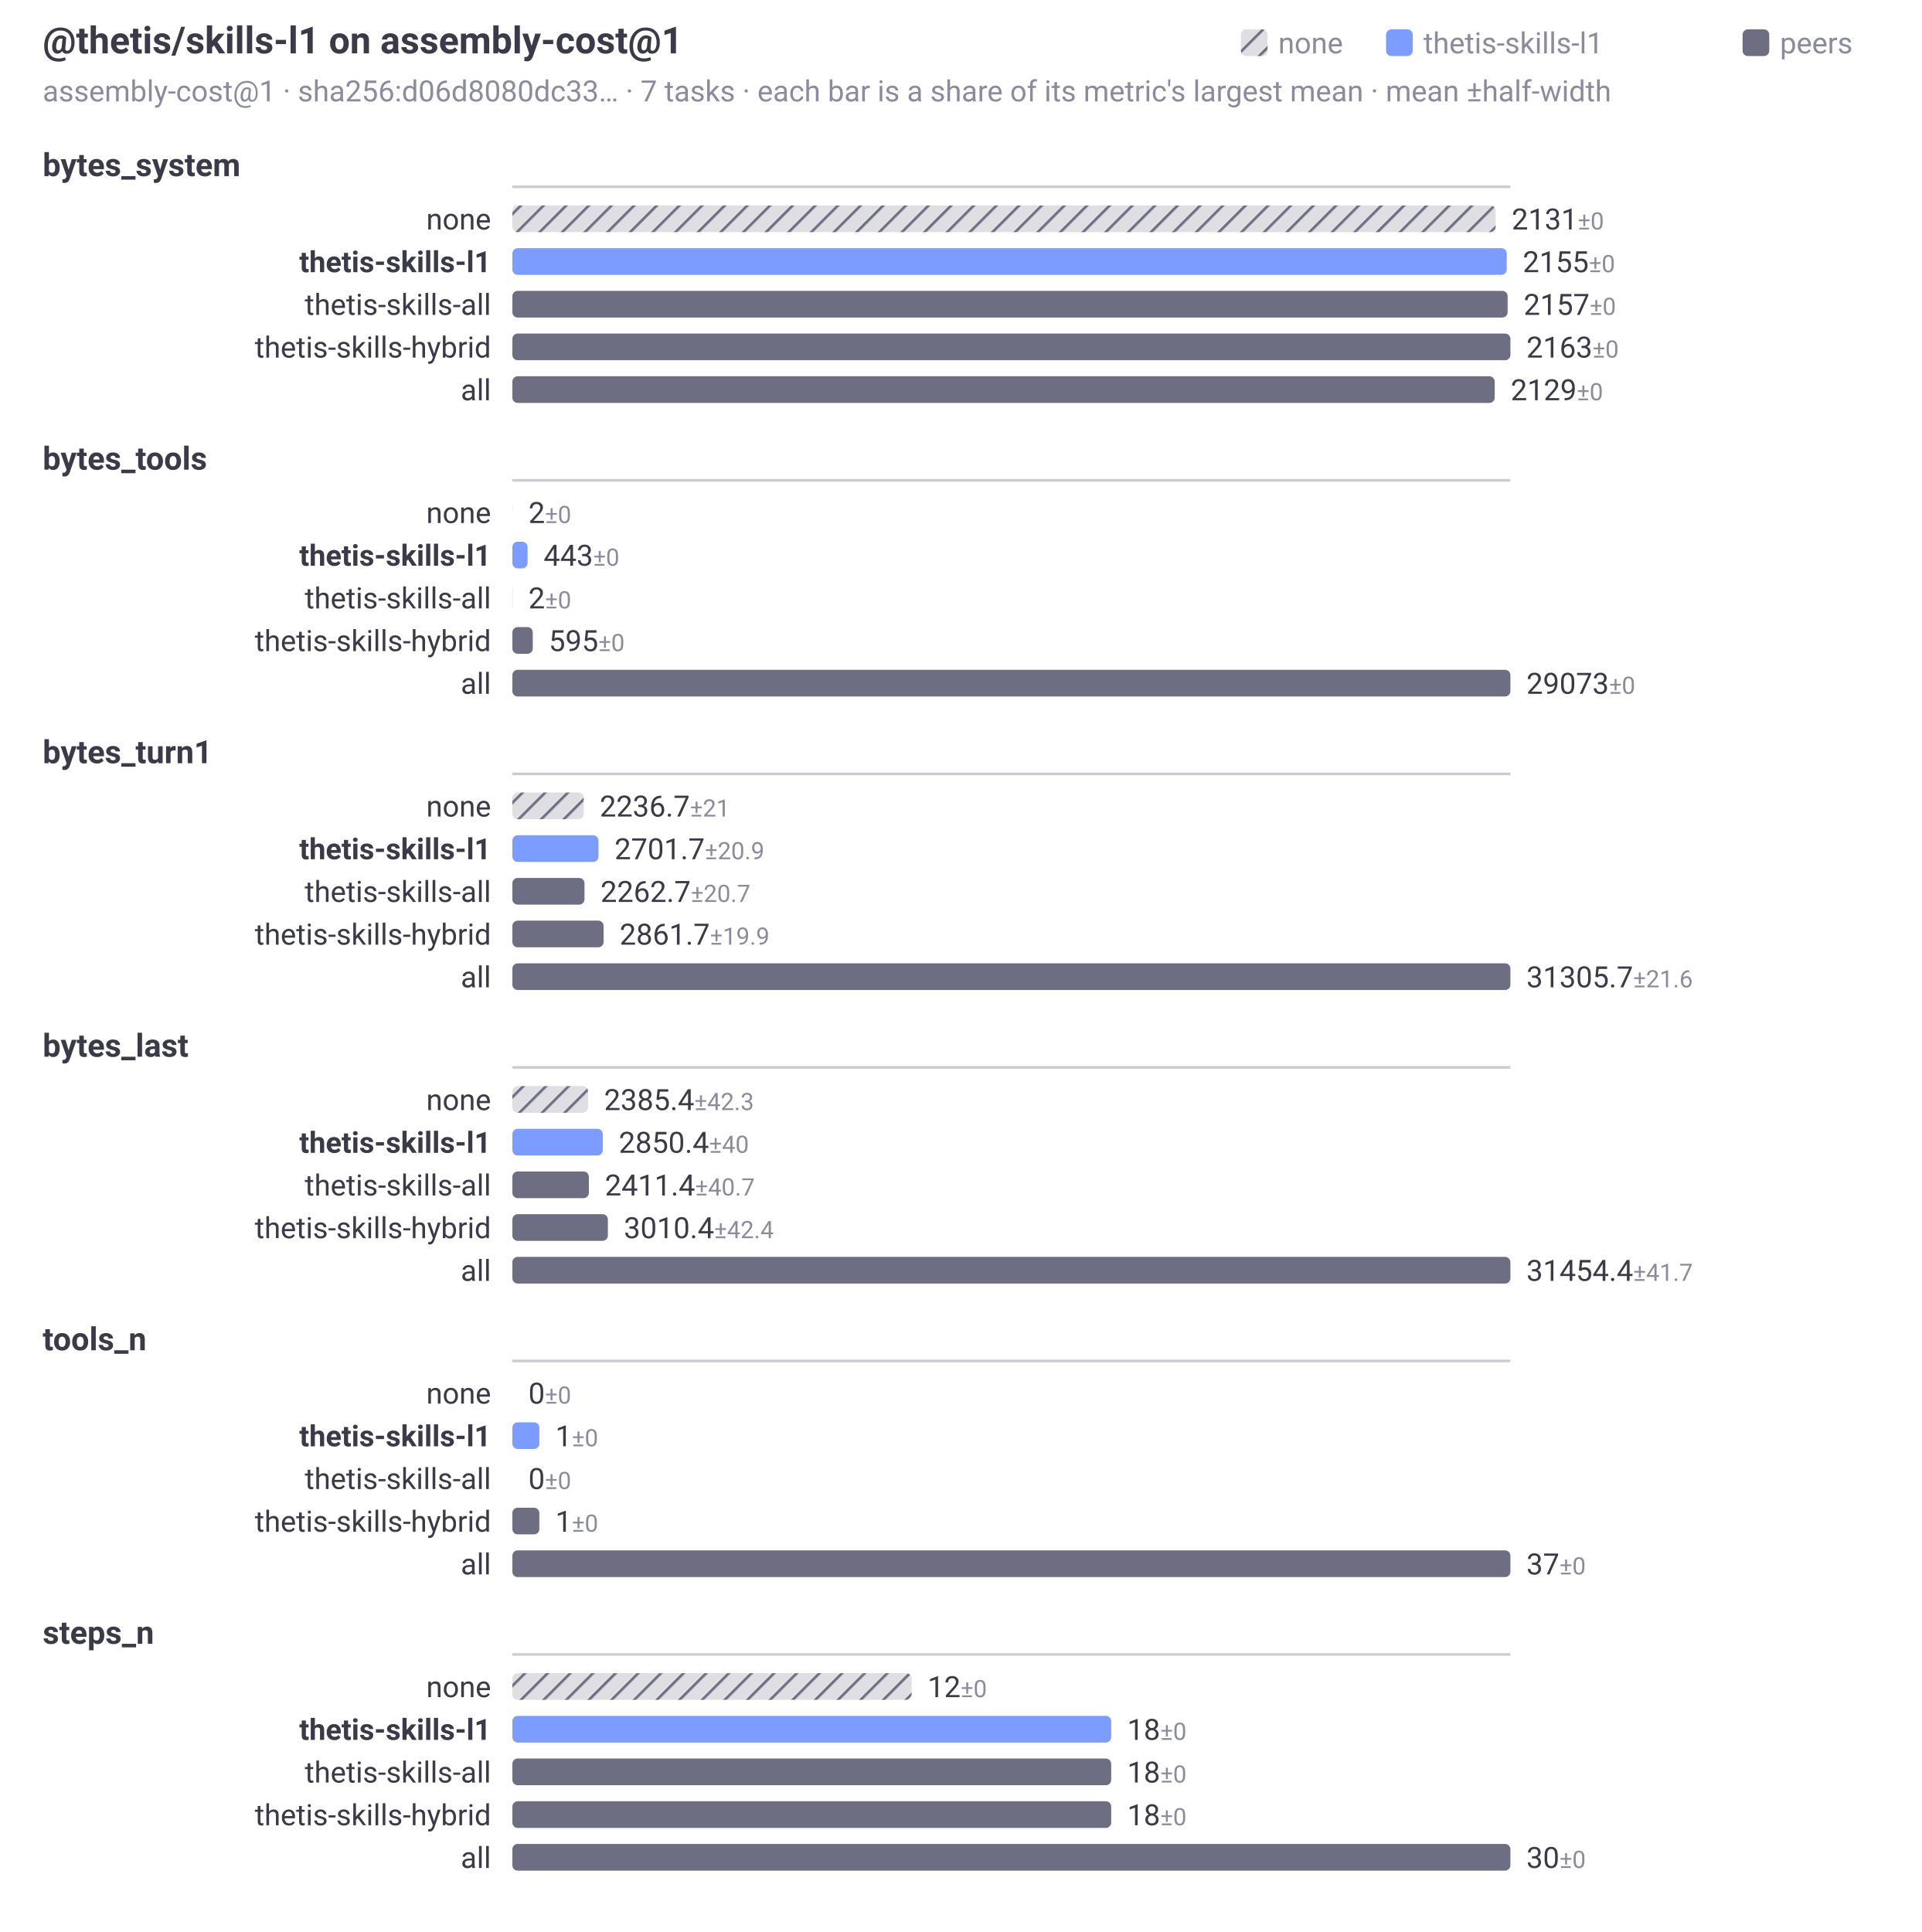
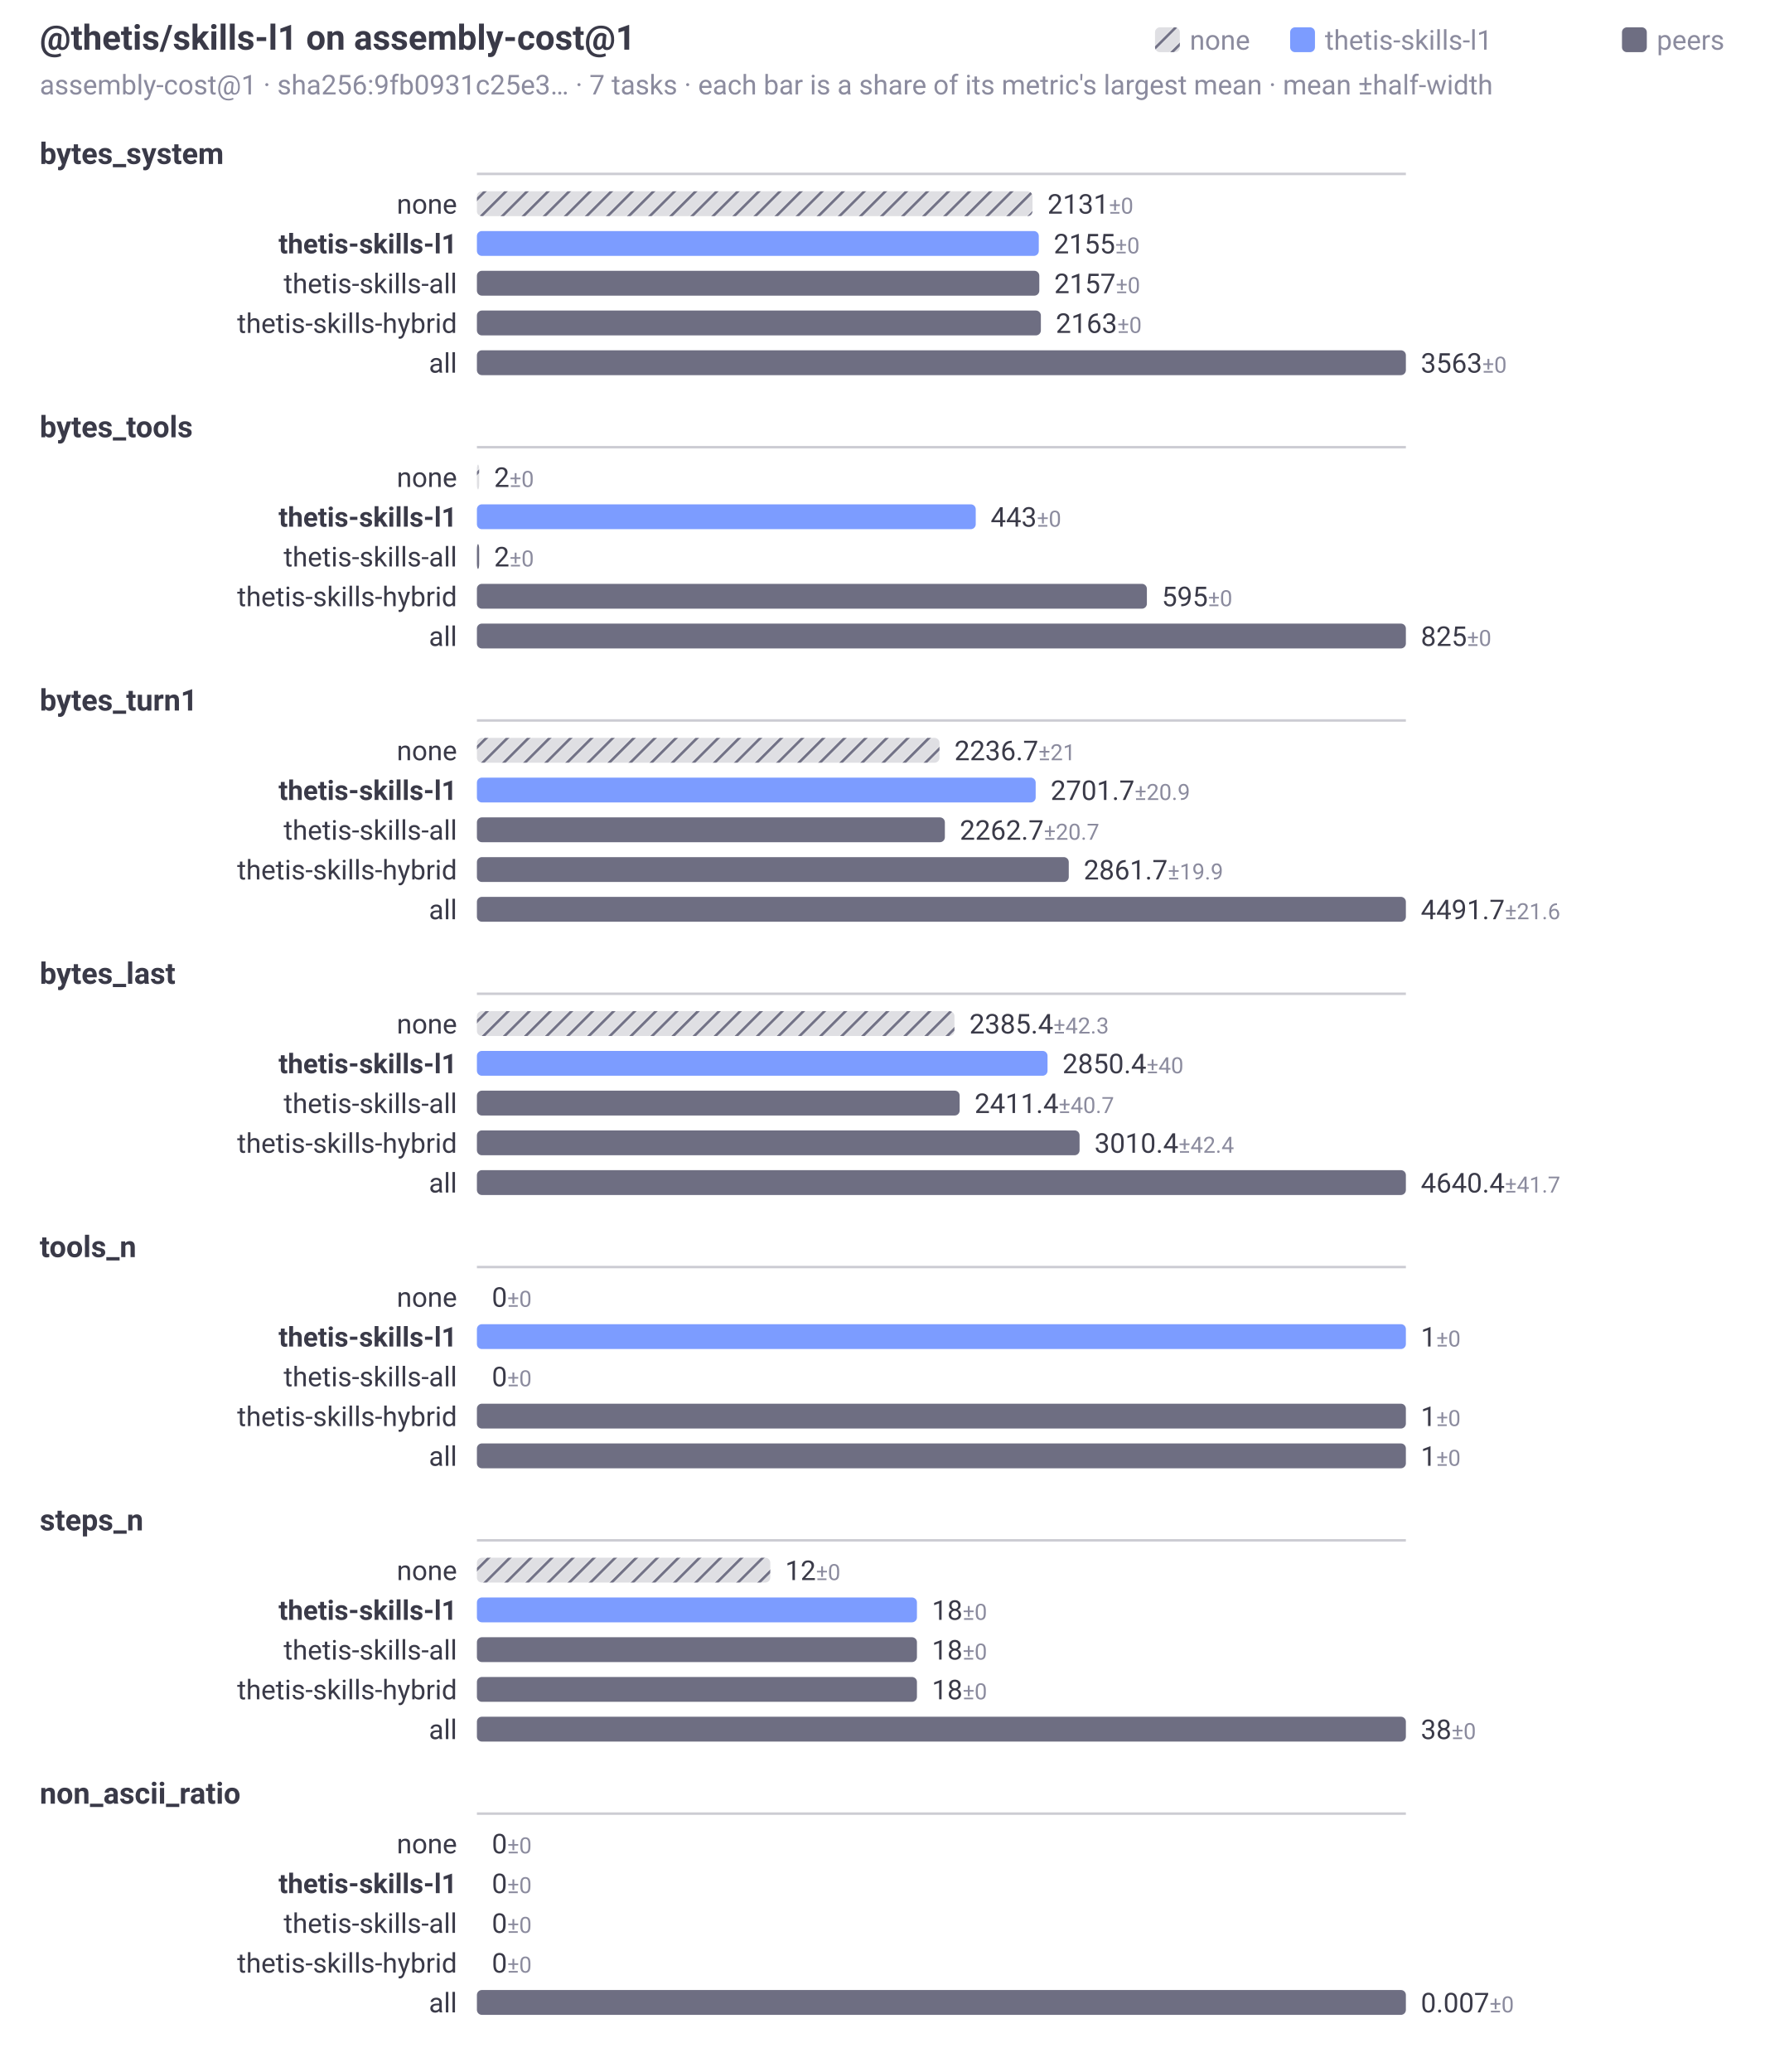
- <svg xmlns="http://www.w3.org/2000/svg" width="720" height="724" viewBox="0 0 720 724" role="img" aria-labelledby="t d" font-family="system-ui, -apple-system, Segoe UI, Roboto, sans-serif">
+ <svg xmlns="http://www.w3.org/2000/svg" width="720" height="834" viewBox="0 0 720 834" role="img" aria-labelledby="t d" font-family="system-ui, -apple-system, Segoe UI, Roboto, sans-serif">
  <style>.t{fill:#3a3a48}.f{fill:#8b8b9e}@media (prefers-color-scheme:dark){.t{fill:#d2d2dc}.f{fill:#9a9aae}}</style>
  <defs>
    <pattern id="hatch" width="6" height="6" patternUnits="userSpaceOnUse" patternTransform="rotate(45)">
      <rect width="6" height="6" fill="#6e6e82" fill-opacity="0.22" />
      <line x1="0" y1="0" x2="0" y2="6" stroke="#6e6e82" stroke-width="2" />
    </pattern>
  </defs>
  <text class="t" x="16" y="20" font-size="14" font-weight="600">@thetis/skills-l1 on assembly-cost@1</text>
-   <text class="f" x="16" y="38" font-size="11">assembly-cost@1 · sha256:d06d8080dc33… · 7 tasks · each bar is a share of its metric's largest mean · mean ±half-width</text>
+   <text class="f" x="16" y="38" font-size="11">assembly-cost@1 · sha256:9fb0931c25e3… · 7 tasks · each bar is a share of its metric's largest mean · mean ±half-width</text>
  <rect x="653" y="11" width="10" height="10" rx="2" fill="#6e6e82" />
  <text class="f" x="667" y="20" font-size="11">peers</text>
  <rect x="519.4" y="11" width="10" height="10" rx="2" fill="#7c9cff" />
  <text class="f" x="533.4" y="20" font-size="11">thetis-skills-l1</text>
  <rect x="465" y="11" width="10" height="10" rx="2" fill="url(#hatch)" />
  <text class="f" x="479" y="20" font-size="11">none</text>
  <text class="t" x="16" y="66" font-size="12" font-weight="600">bytes_system</text>
  <line x1="192" y1="70" x2="566" y2="70" stroke="#6e6e82" stroke-opacity="0.35" stroke-width="1" />
  <text class="t" x="184" y="86" font-size="11" text-anchor="end">none</text>
-   <rect x="192" y="77" width="368.47" height="10" rx="2" fill="url(#hatch)" />
-   <text class="t" x="566.47" y="86" font-size="11">2131<tspan class="f" font-size="9"> ±0</tspan>
+   <rect x="192" y="77" width="223.69" height="10" rx="2" fill="url(#hatch)" />
+   <text class="t" x="421.69" y="86" font-size="11">2131<tspan class="f" font-size="9"> ±0</tspan>
  </text>
  <text class="t" x="184" y="102" font-size="11" text-anchor="end" font-weight="600">thetis-skills-l1</text>
-   <rect x="192" y="93" width="372.62" height="10" rx="2" fill="#7c9cff" />
-   <text class="t" x="570.62" y="102" font-size="11">2155<tspan class="f" font-size="9"> ±0</tspan>
+   <rect x="192" y="93" width="226.21" height="10" rx="2" fill="#7c9cff" />
+   <text class="t" x="424.21" y="102" font-size="11">2155<tspan class="f" font-size="9"> ±0</tspan>
  </text>
  <text class="t" x="184" y="118" font-size="11" text-anchor="end">thetis-skills-all</text>
-   <rect x="192" y="109" width="372.96" height="10" rx="2" fill="#6e6e82" />
-   <text class="t" x="570.96" y="118" font-size="11">2157<tspan class="f" font-size="9"> ±0</tspan>
+   <rect x="192" y="109" width="226.42" height="10" rx="2" fill="#6e6e82" />
+   <text class="t" x="424.42" y="118" font-size="11">2157<tspan class="f" font-size="9"> ±0</tspan>
  </text>
  <text class="t" x="184" y="134" font-size="11" text-anchor="end">thetis-skills-hybrid</text>
-   <rect x="192" y="125" width="374" height="10" rx="2" fill="#6e6e82" />
-   <text class="t" x="572" y="134" font-size="11">2163<tspan class="f" font-size="9"> ±0</tspan>
+   <rect x="192" y="125" width="227.05" height="10" rx="2" fill="#6e6e82" />
+   <text class="t" x="425.05" y="134" font-size="11">2163<tspan class="f" font-size="9"> ±0</tspan>
  </text>
  <text class="t" x="184" y="150" font-size="11" text-anchor="end">all</text>
-   <rect x="192" y="141" width="368.12" height="10" rx="2" fill="#6e6e82" />
-   <text class="t" x="566.12" y="150" font-size="11">2129<tspan class="f" font-size="9"> ±0</tspan>
+   <rect x="192" y="141" width="374" height="10" rx="2" fill="#6e6e82" />
+   <text class="t" x="572" y="150" font-size="11">3563<tspan class="f" font-size="9"> ±0</tspan>
  </text>
  <text class="t" x="16" y="176" font-size="12" font-weight="600">bytes_tools</text>
  <line x1="192" y1="180" x2="566" y2="180" stroke="#6e6e82" stroke-opacity="0.35" stroke-width="1" />
  <text class="t" x="184" y="196" font-size="11" text-anchor="end">none</text>
-   <rect x="192" y="187" width="0.03" height="10" rx="2" fill="url(#hatch)" />
-   <text class="t" x="198.03" y="196" font-size="11">2<tspan class="f" font-size="9"> ±0</tspan>
+   <rect x="192" y="187" width="0.91" height="10" rx="2" fill="url(#hatch)" />
+   <text class="t" x="198.91" y="196" font-size="11">2<tspan class="f" font-size="9"> ±0</tspan>
  </text>
  <text class="t" x="184" y="212" font-size="11" text-anchor="end" font-weight="600">thetis-skills-l1</text>
-   <rect x="192" y="203" width="5.7" height="10" rx="2" fill="#7c9cff" />
-   <text class="t" x="203.7" y="212" font-size="11">443<tspan class="f" font-size="9"> ±0</tspan>
+   <rect x="192" y="203" width="200.83" height="10" rx="2" fill="#7c9cff" />
+   <text class="t" x="398.83" y="212" font-size="11">443<tspan class="f" font-size="9"> ±0</tspan>
  </text>
  <text class="t" x="184" y="228" font-size="11" text-anchor="end">thetis-skills-all</text>
-   <rect x="192" y="219" width="0.03" height="10" rx="2" fill="#6e6e82" />
-   <text class="t" x="198.03" y="228" font-size="11">2<tspan class="f" font-size="9"> ±0</tspan>
+   <rect x="192" y="219" width="0.91" height="10" rx="2" fill="#6e6e82" />
+   <text class="t" x="198.91" y="228" font-size="11">2<tspan class="f" font-size="9"> ±0</tspan>
  </text>
  <text class="t" x="184" y="244" font-size="11" text-anchor="end">thetis-skills-hybrid</text>
-   <rect x="192" y="235" width="7.65" height="10" rx="2" fill="#6e6e82" />
-   <text class="t" x="205.65" y="244" font-size="11">595<tspan class="f" font-size="9"> ±0</tspan>
+   <rect x="192" y="235" width="269.73" height="10" rx="2" fill="#6e6e82" />
+   <text class="t" x="467.73" y="244" font-size="11">595<tspan class="f" font-size="9"> ±0</tspan>
  </text>
  <text class="t" x="184" y="260" font-size="11" text-anchor="end">all</text>
  <rect x="192" y="251" width="374" height="10" rx="2" fill="#6e6e82" />
-   <text class="t" x="572" y="260" font-size="11">29073<tspan class="f" font-size="9"> ±0</tspan>
+   <text class="t" x="572" y="260" font-size="11">825<tspan class="f" font-size="9"> ±0</tspan>
  </text>
  <text class="t" x="16" y="286" font-size="12" font-weight="600">bytes_turn1</text>
  <line x1="192" y1="290" x2="566" y2="290" stroke="#6e6e82" stroke-opacity="0.35" stroke-width="1" />
  <text class="t" x="184" y="306" font-size="11" text-anchor="end">none</text>
-   <rect x="192" y="297" width="26.72" height="10" rx="2" fill="url(#hatch)" />
-   <text class="t" x="224.72" y="306" font-size="11">2236.7<tspan class="f" font-size="9"> ±21</tspan>
+   <rect x="192" y="297" width="186.24" height="10" rx="2" fill="url(#hatch)" />
+   <text class="t" x="384.24" y="306" font-size="11">2236.7<tspan class="f" font-size="9"> ±21</tspan>
  </text>
  <text class="t" x="184" y="322" font-size="11" text-anchor="end" font-weight="600">thetis-skills-l1</text>
-   <rect x="192" y="313" width="32.28" height="10" rx="2" fill="#7c9cff" />
-   <text class="t" x="230.28" y="322" font-size="11">2701.7<tspan class="f" font-size="9"> ±20.9</tspan>
+   <rect x="192" y="313" width="224.96" height="10" rx="2" fill="#7c9cff" />
+   <text class="t" x="422.96" y="322" font-size="11">2701.7<tspan class="f" font-size="9"> ±20.9</tspan>
  </text>
  <text class="t" x="184" y="338" font-size="11" text-anchor="end">thetis-skills-all</text>
-   <rect x="192" y="329" width="27.03" height="10" rx="2" fill="#6e6e82" />
-   <text class="t" x="225.03" y="338" font-size="11">2262.7<tspan class="f" font-size="9"> ±20.7</tspan>
+   <rect x="192" y="329" width="188.4" height="10" rx="2" fill="#6e6e82" />
+   <text class="t" x="386.4" y="338" font-size="11">2262.7<tspan class="f" font-size="9"> ±20.7</tspan>
  </text>
  <text class="t" x="184" y="354" font-size="11" text-anchor="end">thetis-skills-hybrid</text>
-   <rect x="192" y="345" width="34.19" height="10" rx="2" fill="#6e6e82" />
-   <text class="t" x="232.19" y="354" font-size="11">2861.7<tspan class="f" font-size="9"> ±19.9</tspan>
+   <rect x="192" y="345" width="238.28" height="10" rx="2" fill="#6e6e82" />
+   <text class="t" x="436.28" y="354" font-size="11">2861.7<tspan class="f" font-size="9"> ±19.9</tspan>
  </text>
  <text class="t" x="184" y="370" font-size="11" text-anchor="end">all</text>
  <rect x="192" y="361" width="374" height="10" rx="2" fill="#6e6e82" />
-   <text class="t" x="572" y="370" font-size="11">31305.7<tspan class="f" font-size="9"> ±21.6</tspan>
+   <text class="t" x="572" y="370" font-size="11">4491.7<tspan class="f" font-size="9"> ±21.6</tspan>
  </text>
  <text class="t" x="16" y="396" font-size="12" font-weight="600">bytes_last</text>
  <line x1="192" y1="400" x2="566" y2="400" stroke="#6e6e82" stroke-opacity="0.35" stroke-width="1" />
  <text class="t" x="184" y="416" font-size="11" text-anchor="end">none</text>
-   <rect x="192" y="407" width="28.36" height="10" rx="2" fill="url(#hatch)" />
-   <text class="t" x="226.36" y="416" font-size="11">2385.4<tspan class="f" font-size="9"> ±42.3</tspan>
+   <rect x="192" y="407" width="192.26" height="10" rx="2" fill="url(#hatch)" />
+   <text class="t" x="390.26" y="416" font-size="11">2385.4<tspan class="f" font-size="9"> ±42.3</tspan>
  </text>
  <text class="t" x="184" y="432" font-size="11" text-anchor="end" font-weight="600">thetis-skills-l1</text>
-   <rect x="192" y="423" width="33.89" height="10" rx="2" fill="#7c9cff" />
-   <text class="t" x="231.89" y="432" font-size="11">2850.4<tspan class="f" font-size="9"> ±40</tspan>
+   <rect x="192" y="423" width="229.73" height="10" rx="2" fill="#7c9cff" />
+   <text class="t" x="427.73" y="432" font-size="11">2850.4<tspan class="f" font-size="9"> ±40</tspan>
  </text>
  <text class="t" x="184" y="448" font-size="11" text-anchor="end">thetis-skills-all</text>
-   <rect x="192" y="439" width="28.67" height="10" rx="2" fill="#6e6e82" />
-   <text class="t" x="226.67" y="448" font-size="11">2411.4<tspan class="f" font-size="9"> ±40.7</tspan>
+   <rect x="192" y="439" width="194.35" height="10" rx="2" fill="#6e6e82" />
+   <text class="t" x="392.35" y="448" font-size="11">2411.4<tspan class="f" font-size="9"> ±40.7</tspan>
  </text>
  <text class="t" x="184" y="464" font-size="11" text-anchor="end">thetis-skills-hybrid</text>
-   <rect x="192" y="455" width="35.79" height="10" rx="2" fill="#6e6e82" />
-   <text class="t" x="233.79" y="464" font-size="11">3010.4<tspan class="f" font-size="9"> ±42.4</tspan>
+   <rect x="192" y="455" width="242.63" height="10" rx="2" fill="#6e6e82" />
+   <text class="t" x="440.63" y="464" font-size="11">3010.4<tspan class="f" font-size="9"> ±42.4</tspan>
  </text>
  <text class="t" x="184" y="480" font-size="11" text-anchor="end">all</text>
  <rect x="192" y="471" width="374" height="10" rx="2" fill="#6e6e82" />
-   <text class="t" x="572" y="480" font-size="11">31454.4<tspan class="f" font-size="9"> ±41.7</tspan>
+   <text class="t" x="572" y="480" font-size="11">4640.4<tspan class="f" font-size="9"> ±41.7</tspan>
  </text>
  <text class="t" x="16" y="506" font-size="12" font-weight="600">tools_n</text>
  <line x1="192" y1="510" x2="566" y2="510" stroke="#6e6e82" stroke-opacity="0.35" stroke-width="1" />
  <text class="t" x="184" y="526" font-size="11" text-anchor="end">none</text>
  <rect x="192" y="517" width="0" height="10" rx="2" fill="url(#hatch)" />
  <text class="t" x="198" y="526" font-size="11">0<tspan class="f" font-size="9"> ±0</tspan>
  </text>
  <text class="t" x="184" y="542" font-size="11" text-anchor="end" font-weight="600">thetis-skills-l1</text>
-   <rect x="192" y="533" width="10.11" height="10" rx="2" fill="#7c9cff" />
-   <text class="t" x="208.11" y="542" font-size="11">1<tspan class="f" font-size="9"> ±0</tspan>
+   <rect x="192" y="533" width="374" height="10" rx="2" fill="#7c9cff" />
+   <text class="t" x="572" y="542" font-size="11">1<tspan class="f" font-size="9"> ±0</tspan>
  </text>
  <text class="t" x="184" y="558" font-size="11" text-anchor="end">thetis-skills-all</text>
  <rect x="192" y="549" width="0" height="10" rx="2" fill="#6e6e82" />
  <text class="t" x="198" y="558" font-size="11">0<tspan class="f" font-size="9"> ±0</tspan>
  </text>
  <text class="t" x="184" y="574" font-size="11" text-anchor="end">thetis-skills-hybrid</text>
-   <rect x="192" y="565" width="10.11" height="10" rx="2" fill="#6e6e82" />
-   <text class="t" x="208.11" y="574" font-size="11">1<tspan class="f" font-size="9"> ±0</tspan>
+   <rect x="192" y="565" width="374" height="10" rx="2" fill="#6e6e82" />
+   <text class="t" x="572" y="574" font-size="11">1<tspan class="f" font-size="9"> ±0</tspan>
  </text>
  <text class="t" x="184" y="590" font-size="11" text-anchor="end">all</text>
  <rect x="192" y="581" width="374" height="10" rx="2" fill="#6e6e82" />
-   <text class="t" x="572" y="590" font-size="11">37<tspan class="f" font-size="9"> ±0</tspan>
+   <text class="t" x="572" y="590" font-size="11">1<tspan class="f" font-size="9"> ±0</tspan>
  </text>
  <text class="t" x="16" y="616" font-size="12" font-weight="600">steps_n</text>
  <line x1="192" y1="620" x2="566" y2="620" stroke="#6e6e82" stroke-opacity="0.35" stroke-width="1" />
  <text class="t" x="184" y="636" font-size="11" text-anchor="end">none</text>
-   <rect x="192" y="627" width="149.6" height="10" rx="2" fill="url(#hatch)" />
-   <text class="t" x="347.6" y="636" font-size="11">12<tspan class="f" font-size="9"> ±0</tspan>
+   <rect x="192" y="627" width="118.11" height="10" rx="2" fill="url(#hatch)" />
+   <text class="t" x="316.11" y="636" font-size="11">12<tspan class="f" font-size="9"> ±0</tspan>
  </text>
  <text class="t" x="184" y="652" font-size="11" text-anchor="end" font-weight="600">thetis-skills-l1</text>
-   <rect x="192" y="643" width="224.4" height="10" rx="2" fill="#7c9cff" />
-   <text class="t" x="422.4" y="652" font-size="11">18<tspan class="f" font-size="9"> ±0</tspan>
+   <rect x="192" y="643" width="177.16" height="10" rx="2" fill="#7c9cff" />
+   <text class="t" x="375.16" y="652" font-size="11">18<tspan class="f" font-size="9"> ±0</tspan>
  </text>
  <text class="t" x="184" y="668" font-size="11" text-anchor="end">thetis-skills-all</text>
-   <rect x="192" y="659" width="224.4" height="10" rx="2" fill="#6e6e82" />
-   <text class="t" x="422.4" y="668" font-size="11">18<tspan class="f" font-size="9"> ±0</tspan>
+   <rect x="192" y="659" width="177.16" height="10" rx="2" fill="#6e6e82" />
+   <text class="t" x="375.16" y="668" font-size="11">18<tspan class="f" font-size="9"> ±0</tspan>
  </text>
  <text class="t" x="184" y="684" font-size="11" text-anchor="end">thetis-skills-hybrid</text>
-   <rect x="192" y="675" width="224.4" height="10" rx="2" fill="#6e6e82" />
-   <text class="t" x="422.4" y="684" font-size="11">18<tspan class="f" font-size="9"> ±0</tspan>
+   <rect x="192" y="675" width="177.16" height="10" rx="2" fill="#6e6e82" />
+   <text class="t" x="375.16" y="684" font-size="11">18<tspan class="f" font-size="9"> ±0</tspan>
  </text>
  <text class="t" x="184" y="700" font-size="11" text-anchor="end">all</text>
  <rect x="192" y="691" width="374" height="10" rx="2" fill="#6e6e82" />
-   <text class="t" x="572" y="700" font-size="11">30<tspan class="f" font-size="9"> ±0</tspan>
+   <text class="t" x="572" y="700" font-size="11">38<tspan class="f" font-size="9"> ±0</tspan>
+   </text>
+   <text class="t" x="16" y="726" font-size="12" font-weight="600">non_ascii_ratio</text>
+   <line x1="192" y1="730" x2="566" y2="730" stroke="#6e6e82" stroke-opacity="0.35" stroke-width="1" />
+   <text class="t" x="184" y="746" font-size="11" text-anchor="end">none</text>
+   <rect x="192" y="737" width="0" height="10" rx="2" fill="url(#hatch)" />
+   <text class="t" x="198" y="746" font-size="11">0<tspan class="f" font-size="9"> ±0</tspan>
+   </text>
+   <text class="t" x="184" y="762" font-size="11" text-anchor="end" font-weight="600">thetis-skills-l1</text>
+   <rect x="192" y="753" width="0" height="10" rx="2" fill="#7c9cff" />
+   <text class="t" x="198" y="762" font-size="11">0<tspan class="f" font-size="9"> ±0</tspan>
+   </text>
+   <text class="t" x="184" y="778" font-size="11" text-anchor="end">thetis-skills-all</text>
+   <rect x="192" y="769" width="0" height="10" rx="2" fill="#6e6e82" />
+   <text class="t" x="198" y="778" font-size="11">0<tspan class="f" font-size="9"> ±0</tspan>
+   </text>
+   <text class="t" x="184" y="794" font-size="11" text-anchor="end">thetis-skills-hybrid</text>
+   <rect x="192" y="785" width="0" height="10" rx="2" fill="#6e6e82" />
+   <text class="t" x="198" y="794" font-size="11">0<tspan class="f" font-size="9"> ±0</tspan>
+   </text>
+   <text class="t" x="184" y="810" font-size="11" text-anchor="end">all</text>
+   <rect x="192" y="801" width="374" height="10" rx="2" fill="#6e6e82" />
+   <text class="t" x="572" y="810" font-size="11">0.007<tspan class="f" font-size="9"> ±0</tspan>
  </text>
</svg>
